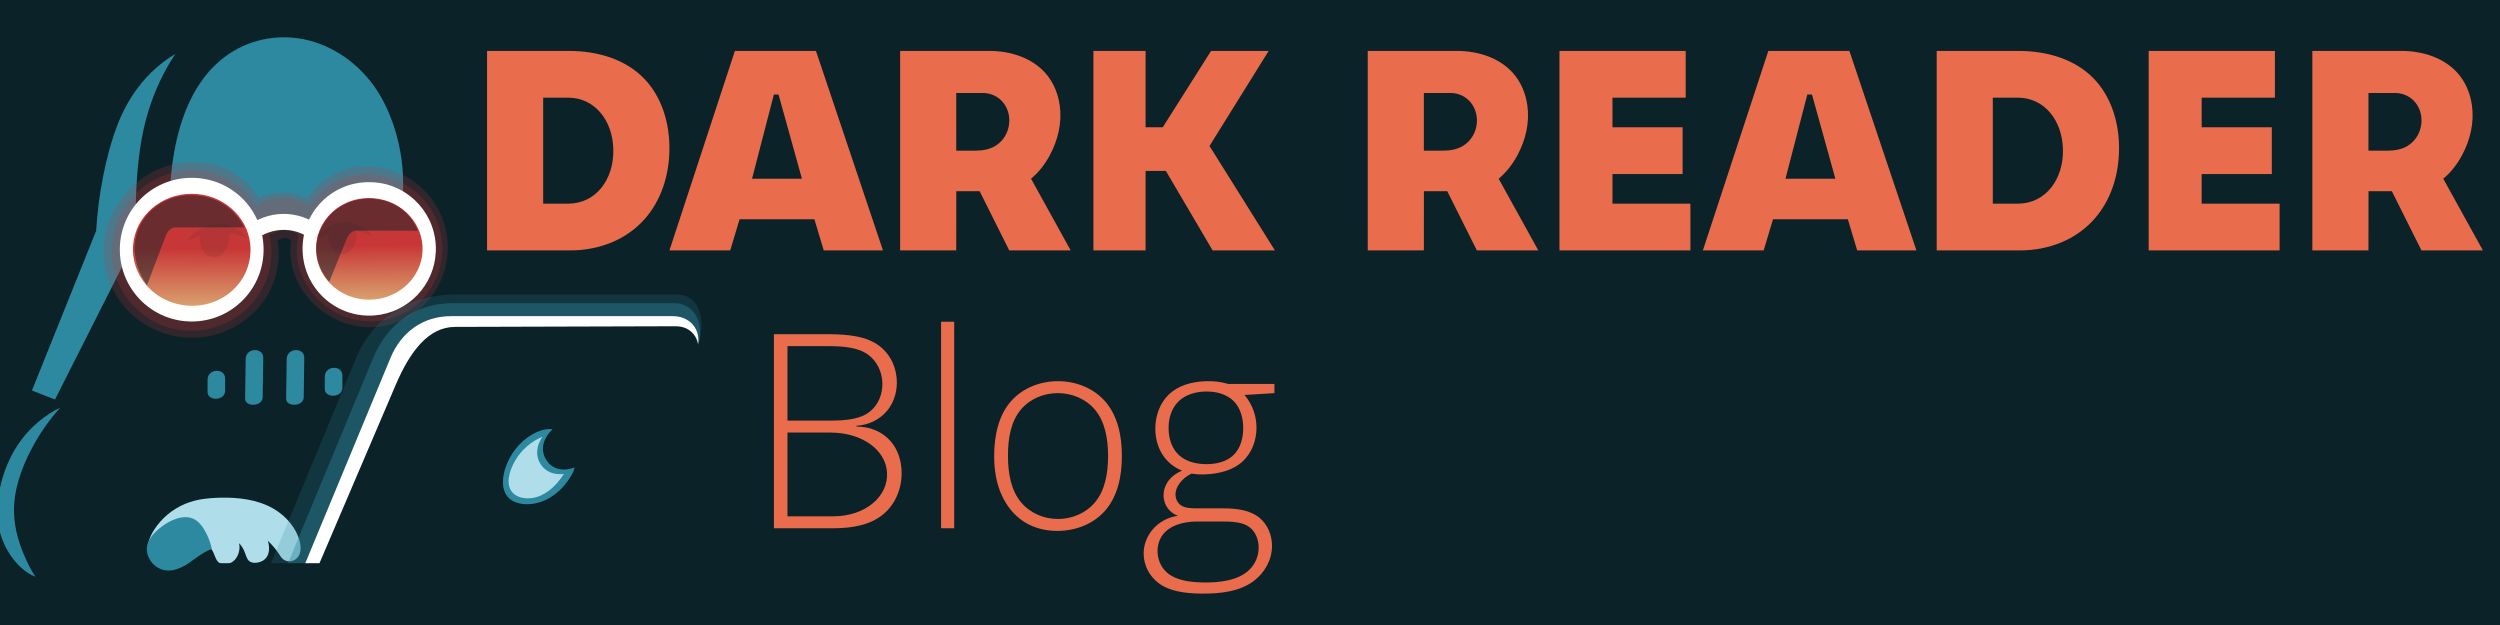
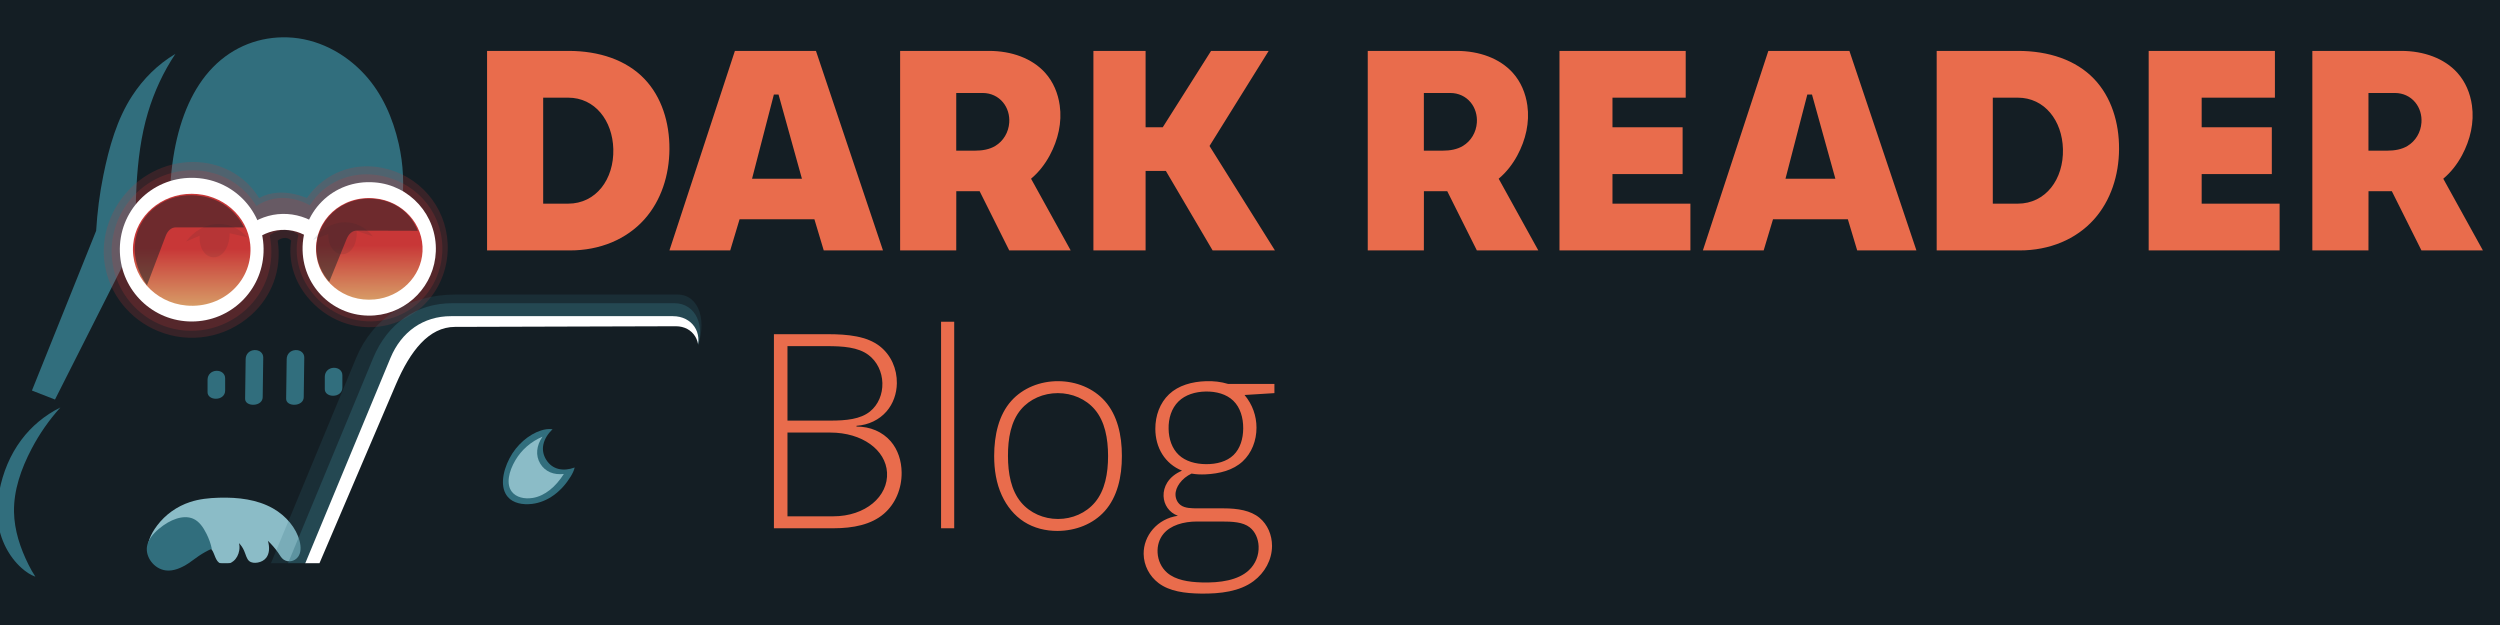
<svg xmlns="http://www.w3.org/2000/svg" viewBox="0 0 2048 512">
  <defs>
    <linearGradient x1="157.136" y1="203.793" x2="157.055" y2="250.503" id="gradient9410" gradientUnits="userSpaceOnUse">
      <stop offset="0%" stop-color="rgb(200,55,55)" />
-       <stop offset="100%" stop-color="rgb(217,160,109)" />
+       <stop offset="100%" stop-color="rgb(215,155,102)" />
    </linearGradient>
    <linearGradient x1="302.2" y1="201.083" x2="302.536" y2="245.526" id="gradient9411" gradientUnits="userSpaceOnUse">
      <stop offset="0%" stop-color="rgb(200,55,55)" />
-       <stop offset="100%" stop-color="rgb(217,160,109)" />
+       <stop offset="100%" stop-color="rgb(215,155,102)" />
    </linearGradient>
  </defs>
  <g>
-     <path d="M-34,-22 L2066,-22 L2066,559 L-34,559 L-34,-22 Z" fill="rgb(11,34,40)" opacity="1" />
+     <path d="M-34,-22 L2066,-22 L2066,559 L-34,559 L-34,-22 Z" fill="rgb(20,30,36)" opacity="1" />
  </g>
  <g>
    <g>
-       <path d="M198.822,262.737 C258.55,260.348 315.47,272.449 345.201,310.307 C371.534,343.839 374.177,391.552 352.283,429.526 C329.878,468.385 284.088,490.352 229.185,490.352 L61.57,490.352 C43.532,490.352 33.097,469.306 26.159,444.317 C16.005,407.745 15.326,369.721 32.485,339.157 C59.679,290.718 125.88,265.654 198.822,262.737 Z" fill="rgb(11,34,40)" opacity="1" />
-       <path d="M115.78,338.613 C120.777,350.411 120.179,365.286 116.765,379.758 C114.514,389.299 111.061,398.476 106.141,406.907 C101.762,414.41 96.189,421.128 89.616,426.973 C94.635,423.714 100.245,421.865 106.141,421.071 C115.584,419.8 125.757,421.398 135.651,424.613 L145.175,465.564 C132.784,470.873 120.231,475.652 107.403,479.728 C87.18,486.155 67.09,491.487 48.383,487.991 C23.175,483.28 2.935,464.829 -4.771,439.875 C-10.492,421.349 -8.193,400.579 -1.155,380.805 C3.067,368.945 9.023,357.819 16.928,348.257 C29.976,332.473 47.895,321.724 67.559,318.119 C79.74,315.886 92.136,316.559 101.615,322.087 C107.993,325.807 112.796,331.568 115.78,338.613 Z" fill="rgb(11,34,40)" opacity="1" />
-       <path d="M49.477,333.791 C40.19,344.091 32.329,355.38 25.942,367.545 C17.258,384.087 11.162,401.62 11.476,419.382 C11.74,434.262 16.496,448.854 23.402,462.657 C25.08,466.011 26.876,469.308 28.983,472.424 C24.752,470.925 21.182,468.414 17.821,465.448 C7.216,456.089 -0.137,441.681 -1.784,426.615 C-2.656,418.644 -2.093,410.521 -0.579,402.505 C2.325,387.134 8.261,372.654 17.504,360.312 C25.839,349.181 36.676,340.152 49.477,333.791 Z" fill="rgb(44,137,160)" opacity="1" />
-       <path d="M172.324,449.038 C175.656,451.759 175.857,458.178 179.309,460.846 C182.476,463.295 187.402,462.761 191.21,459.662 C193.782,457.569 195.409,454.399 195.99,450.881 C196.316,448.913 196.301,446.888 195.764,444.914 C197.544,446.674 198.901,448.8 199.914,451.042 C201.39,454.308 201.986,457.893 204.194,459.662 C205.966,461.082 208.588,461.331 211.179,460.846 C213.899,460.338 216.399,459.08 218.066,456.947 C220.728,453.539 221.035,448.335 219.461,442.995 C222.547,446.017 225.466,449.277 227.832,452.761 C229.32,454.952 230.512,457.21 232.426,458.486 C236.104,460.935 241.354,460.014 244.198,456.144 C246.602,452.874 246.712,448.109 245.39,443.026 C242.683,432.614 234.383,422.553 223.647,416.485 C210.739,409.19 195.287,407.257 179.301,407.726 C171.219,407.963 163.207,408.789 155.694,411.267 C144.936,414.814 135.575,421.473 128.77,430.438 C123.149,437.842 119.554,446.084 121.794,452.761 C124.306,460.253 132.532,464.274 141.327,461.133 C153.645,449.637 166.589,444.358 172.324,449.038 Z" fill="rgb(175,221,233)" opacity="1" />
-       <path d="M158.07,424.856 C163.067,426.94 166.507,431.898 169.232,437.414 C171.126,441.247 172.624,445.278 173.504,449.515 C169.778,451.144 166.229,453.17 162.88,455.417 C160.06,457.309 157.434,459.453 154.618,461.319 C148.559,465.332 141.951,468.104 135.734,467.275 C131.048,466.65 126.833,464.004 123.93,460.192 C121.2,456.608 119.786,452.172 120.387,447.858 C121.159,442.312 125.237,437.373 130.165,433.228 C139.312,425.534 150.046,421.511 158.07,424.856 Z" fill="rgb(44,137,160)" opacity="1" />
-       <path d="M18.133,322.941 L72.381,186.719 C73.791,172.155 75.69,157.682 78.409,143.32 C82.071,123.975 86.609,104.962 95.286,87.867 C105.039,68.652 119.459,52.18 137.479,40.852 C156.011,29.201 177.81,23.337 200.165,21.564 C230.101,19.189 259.795,24.148 283.345,39.647 C302.369,52.166 316.644,71.064 325.538,92.689 C336.504,119.352 338.724,149.202 333.977,179.486 L374.964,312.091 L348.403,334.677 L298.827,328.535 C288.729,344.094 276.891,351.873 262.235,351.873 L174.887,351.873 C158.699,351.873 144.833,344.503 132.393,329.764 L63.931,337.134 L18.133,322.941 Z" fill="rgb(11,34,40)" opacity="1" />
-       <path d="M143.683,44.127 C133.776,58.975 126.337,75.132 121.255,92.03 C115.422,111.429 112.967,131.756 111.812,152.217 C111.004,166.531 111.01,180.867 111.812,195.207 L45.045,327.307 L26.159,319.937 L78.762,189.066 C79.693,173.761 81.617,158.607 84.664,143.619 C89.399,120.322 95.891,97.531 108.271,78.519 C117.326,64.615 129.152,52.755 143.683,44.127 Z" fill="rgb(44,137,160)" opacity="1" />
-       <path d="M235.753,30.615 C213.311,29.812 191.287,37.804 174.373,55.181 C142.107,88.328 133.132,150.654 142.502,218.545 L184.996,213.632 C194.937,193.893 211.279,181.636 231.545,181.14 C251.216,180.658 267.721,191.46 278.247,209.947 L332.191,191.618 L329.003,169.413 C331.303,152.01 330.453,134.662 326.642,117.825 C321.859,96.693 313.114,76.828 299.017,61.346 C282.375,43.07 259.664,31.471 235.753,30.615 Z" fill="rgb(44,137,160)" opacity="1" />
-       <path d="M249.265,292.928 L248.812,325.433 C248.762,329.009 245.591,331.356 241.608,331.574 C237.62,331.792 234.36,329.87 234.405,326.661 L234.858,294.156 C234.918,289.89 238.07,286.98 242.062,286.786 C246.041,286.593 249.319,289.077 249.265,292.928 Z" fill="rgb(44,137,160)" opacity="1" />
-       <path d="M215.649,292.928 L215.196,325.433 C215.146,329.009 211.975,331.356 207.992,331.574 C204.004,331.792 200.744,329.87 200.789,326.661 L201.242,294.156 C201.302,289.89 204.454,286.98 208.446,286.786 C212.424,286.593 215.703,289.077 215.649,292.928 Z" fill="rgb(44,137,160)" opacity="1" />
-       <path d="M184.434,309.9 L184.434,320.063 C184.434,324.034 181.04,326.678 176.777,326.652 C173.065,326.63 170.028,324.578 170.028,321.292 L170.028,311.129 C170.028,306.864 173.197,303.933 177.231,303.759 C181.172,303.588 184.434,306.05 184.434,309.9 Z" fill="rgb(44,137,160)" opacity="1" />
-       <path d="M280.48,307.444 L280.48,317.607 C280.48,321.577 277.085,324.221 272.823,324.195 C269.111,324.173 266.073,322.121 266.073,318.835 L266.073,308.672 C266.073,304.407 269.243,301.477 273.277,301.302 C277.218,301.132 280.48,303.593 280.48,307.444 Z" fill="rgb(44,137,160)" opacity="1" />
+       <path d="M198.822,262.737 C258.55,260.348 315.47,272.449 345.201,310.307 C371.534,343.839 374.177,391.552 352.283,429.526 C329.878,468.385 284.088,490.352 229.185,490.352 L61.57,490.352 C43.532,490.352 33.097,469.306 26.159,444.317 C16.005,407.745 15.326,369.721 32.485,339.157 C59.679,290.718 125.88,265.654 198.822,262.737 Z" fill="rgb(20,30,36)" opacity="1" />
+       <path d="M115.78,338.613 C120.777,350.411 120.179,365.286 116.765,379.758 C114.514,389.299 111.061,398.476 106.141,406.907 C101.762,414.41 96.189,421.128 89.616,426.973 C94.635,423.714 100.245,421.865 106.141,421.071 C115.584,419.8 125.757,421.398 135.651,424.613 L145.175,465.564 C132.784,470.873 120.231,475.652 107.403,479.728 C87.18,486.155 67.09,491.487 48.383,487.991 C23.175,483.28 2.935,464.829 -4.771,439.875 C-10.492,421.349 -8.193,400.579 -1.155,380.805 C3.067,368.945 9.023,357.819 16.928,348.257 C29.976,332.473 47.895,321.724 67.559,318.119 C79.74,315.886 92.136,316.559 101.615,322.087 C107.993,325.807 112.796,331.568 115.78,338.613 Z" fill="rgb(20,30,36)" opacity="1" />
+       <path d="M49.477,333.791 C40.19,344.091 32.329,355.38 25.942,367.545 C17.258,384.087 11.162,401.62 11.476,419.382 C11.74,434.262 16.496,448.854 23.402,462.657 C25.08,466.011 26.876,469.308 28.983,472.424 C24.752,470.925 21.182,468.414 17.821,465.448 C7.216,456.089 -0.137,441.681 -1.784,426.615 C-2.656,418.644 -2.093,410.521 -0.579,402.505 C2.325,387.134 8.261,372.654 17.504,360.312 C25.839,349.181 36.676,340.152 49.477,333.791 Z" fill="rgb(49,110,125)" opacity="1" />
+       <path d="M172.324,449.038 C175.656,451.759 175.857,458.178 179.309,460.846 C182.476,463.295 187.402,462.761 191.21,459.662 C193.782,457.569 195.409,454.399 195.99,450.881 C196.316,448.913 196.301,446.888 195.764,444.914 C197.544,446.674 198.901,448.8 199.914,451.042 C201.39,454.308 201.986,457.893 204.194,459.662 C205.966,461.082 208.588,461.331 211.179,460.846 C213.899,460.338 216.399,459.08 218.066,456.947 C220.728,453.539 221.035,448.335 219.461,442.995 C222.547,446.017 225.466,449.277 227.832,452.761 C229.32,454.952 230.512,457.21 232.426,458.486 C236.104,460.935 241.354,460.014 244.198,456.144 C246.602,452.874 246.712,448.109 245.39,443.026 C242.683,432.614 234.383,422.553 223.647,416.485 C210.739,409.19 195.287,407.257 179.301,407.726 C171.219,407.963 163.207,408.789 155.694,411.267 C144.936,414.814 135.575,421.473 128.77,430.438 C123.149,437.842 119.554,446.084 121.794,452.761 C124.306,460.253 132.532,464.274 141.327,461.133 C153.645,449.637 166.589,444.358 172.324,449.038 Z" fill="rgb(139,188,199)" opacity="1" />
+       <path d="M158.07,424.856 C163.067,426.94 166.507,431.898 169.232,437.414 C171.126,441.247 172.624,445.278 173.504,449.515 C169.778,451.144 166.229,453.17 162.88,455.417 C160.06,457.309 157.434,459.453 154.618,461.319 C148.559,465.332 141.951,468.104 135.734,467.275 C131.048,466.65 126.833,464.004 123.93,460.192 C121.2,456.608 119.786,452.172 120.387,447.858 C121.159,442.312 125.237,437.373 130.165,433.228 C139.312,425.534 150.046,421.511 158.07,424.856 Z" fill="rgb(49,110,125)" opacity="1" />
+       <path d="M18.133,322.941 L72.381,186.719 C73.791,172.155 75.69,157.682 78.409,143.32 C82.071,123.975 86.609,104.962 95.286,87.867 C105.039,68.652 119.459,52.18 137.479,40.852 C156.011,29.201 177.81,23.337 200.165,21.564 C230.101,19.189 259.795,24.148 283.345,39.647 C302.369,52.166 316.644,71.064 325.538,92.689 C336.504,119.352 338.724,149.202 333.977,179.486 L374.964,312.091 L348.403,334.677 L298.827,328.535 C288.729,344.094 276.891,351.873 262.235,351.873 L174.887,351.873 C158.699,351.873 144.833,344.503 132.393,329.764 L63.931,337.134 L18.133,322.941 Z" fill="rgb(20,30,36)" opacity="1" />
+       <path d="M143.683,44.127 C133.776,58.975 126.337,75.132 121.255,92.03 C115.422,111.429 112.967,131.756 111.812,152.217 C111.004,166.531 111.01,180.867 111.812,195.207 L45.045,327.307 L26.159,319.937 L78.762,189.066 C79.693,173.761 81.617,158.607 84.664,143.619 C89.399,120.322 95.891,97.531 108.271,78.519 C117.326,64.615 129.152,52.755 143.683,44.127 Z" fill="rgb(49,110,125)" opacity="1" />
+       <path d="M235.753,30.615 C213.311,29.812 191.287,37.804 174.373,55.181 C142.107,88.328 133.132,150.654 142.502,218.545 L184.996,213.632 C194.937,193.893 211.279,181.636 231.545,181.14 C251.216,180.658 267.721,191.46 278.247,209.947 L332.191,191.618 L329.003,169.413 C331.303,152.01 330.453,134.662 326.642,117.825 C321.859,96.693 313.114,76.828 299.017,61.346 C282.375,43.07 259.664,31.471 235.753,30.615 Z" fill="rgb(49,110,125)" opacity="1" />
+       <path d="M249.265,292.928 L248.812,325.433 C248.762,329.009 245.591,331.356 241.608,331.574 C237.62,331.792 234.36,329.87 234.405,326.661 L234.858,294.156 C234.918,289.89 238.07,286.98 242.062,286.786 C246.041,286.593 249.319,289.077 249.265,292.928 Z" fill="rgb(49,110,125)" opacity="1" />
+       <path d="M215.649,292.928 L215.196,325.433 C215.146,329.009 211.975,331.356 207.992,331.574 C204.004,331.792 200.744,329.87 200.789,326.661 L201.242,294.156 C201.302,289.89 204.454,286.98 208.446,286.786 C212.424,286.593 215.703,289.077 215.649,292.928 Z" fill="rgb(49,110,125)" opacity="1" />
+       <path d="M184.434,309.9 L184.434,320.063 C184.434,324.034 181.04,326.678 176.777,326.652 C173.065,326.63 170.028,324.578 170.028,321.292 L170.028,311.129 C170.028,306.864 173.197,303.933 177.231,303.759 C181.172,303.588 184.434,306.05 184.434,309.9 Z" fill="rgb(49,110,125)" opacity="1" />
+       <path d="M280.48,307.444 L280.48,317.607 C280.48,321.577 277.085,324.221 272.823,324.195 C269.111,324.173 266.073,322.121 266.073,318.835 L266.073,308.672 C266.073,304.407 269.243,301.477 273.277,301.302 C277.218,301.132 280.48,303.593 280.48,307.444 Z" fill="rgb(49,110,125)" opacity="1" />
      <path d="M212.229,162.227 C216.964,159.589 222.15,158.228 227.485,157.868 C235.374,157.337 243.547,159.08 251.409,162.205 C266.267,141.063 289.995,132.973 312.789,137.417 C343.397,143.385 365.248,168.982 366.72,199.39 C368.304,232.104 346.596,260.756 314.413,266.953 C291.367,271.392 266.987,262.249 251.364,242.744 C241.319,230.203 235.949,214.173 238.523,197.077 C237.296,195.782 235.711,195.063 234.023,194.919 C231.775,194.728 229.5,195.57 227.485,197.099 C231.161,221.236 222.314,243.267 205.69,258.123 C184.772,276.818 155.32,281.89 129.41,271.2 C106.503,261.749 89.707,241.149 85.82,216.714 C82.163,193.719 90.548,170.103 107.615,153.51 C124.473,137.119 148.014,129.574 170.819,133.894 C187.571,137.068 202.657,146.622 212.229,162.227 Z" fill="rgb(200,55,55)" opacity="0.2" />
      <path d="M210.049,168.766 C215.998,164.734 222.743,162.577 229.664,162.227 C237.895,161.811 246.127,163.964 253.77,168.107 C266.354,148.626 287.351,140.618 308.068,143.319 C338.931,147.343 361.355,171.843 362.361,201.57 C363.38,231.636 342.535,257.787 312.234,262.594 C291.049,265.955 268.947,257.07 255.069,239.04 C245.136,226.136 240.584,209.547 244.425,192.355 C241.397,189.835 237.774,188.512 234.023,188.381 C229.452,188.221 224.947,189.835 220.946,192.74 C225.742,216.618 217.78,238.924 201.331,253.764 C182.878,270.413 156.882,275.551 133.768,266.841 C112.2,258.713 96.295,239.611 92.359,216.714 C88.671,195.262 96.096,173.131 111.974,157.868 C127.012,143.413 148.058,136.838 168.64,140.433 C185.429,143.366 200.531,153.048 210.049,168.766 Z" fill="rgb(200,55,55)" opacity="0.2" />
      <path d="M306.896,149.411 C335.678,151.58 358.183,176.38 357.023,206.077 C355.945,233.667 334.264,256.215 306.896,258.384 C276.353,260.803 250.408,237.988 248.051,208.256 C245.354,174.246 272.912,146.656 306.896,149.411 Z" fill="rgb(255,255,255)" opacity="1" />
      <path d="M157.049,145.68 C190.432,145.614 217.147,173.034 215.895,206.705 C214.723,238.214 188.832,263.37 157.049,263.37 C125.267,263.37 99.376,238.214 98.204,206.705 C96.953,173.034 123.667,145.614 157.049,145.68 Z" fill="rgb(255,255,255)" opacity="1" />
      <path d="M231.368,175.24 C242.082,175.01 252.517,178.359 261.731,184.813 L257.373,197.89 C250.456,191.91 242.222,188.582 233.547,188.317 C224.658,188.045 216.041,191.007 208.574,196.71 L202.036,185.813 C210.773,179.12 220.865,175.465 231.368,175.24 Z" fill="rgb(255,255,255)" opacity="1" />
      <path d="M157.049,158.757 C182.111,158.763 202.791,176.993 204.997,200.166 C207.771,229.298 183.071,252.99 152.691,250.294 C126.575,247.976 106.671,225.773 109.102,200.166 C111.319,176.803 132.075,158.721 157.049,158.757 Z" fill="url(#gradient9410)" opacity="1" />
      <path d="M306.896,162.488 C329.688,164.571 347.3,183.63 346.126,206.077 C345.053,226.585 328.096,243.276 306.896,245.307 C281.526,247.738 260.178,229.616 258.948,206.077 C257.605,180.375 279.878,159.812 306.896,162.488 Z" fill="url(#gradient9411)" opacity="1" />
-       <path d="M178.296,183.47 C187.453,183.161 196.04,187.017 202.587,194.366 L188.128,191.052 C188.067,202.659 182.194,211.171 174.565,210.74 C167.728,210.355 162.894,202.894 163.591,193.073 L152.46,197.823 C159.198,189.085 168.226,183.809 178.296,183.47 Z" fill="rgb(11,34,40)" opacity="0.1" />
-       <path d="M282.414,182.111 C291.338,182.031 299.551,186.12 305.515,193.662 L292.148,189.113 C292.8,199.968 287.683,208.245 280.399,208.263 C273.713,208.28 268.648,201.264 268.895,191.697 L256.425,196.549 C263.182,187.586 272.289,182.202 282.414,182.111 Z" fill="rgb(11,34,40)" opacity="0.1" />
-       <path d="M120.398,233.708 L135.746,193.246 C137.368,188.97 140.325,186.27 144.118,186.27 L199.927,186.27 C193.295,172.736 181.438,164.152 167.837,161.155 C148.925,156.989 129.983,163.41 119.003,177.898 C107.062,193.655 107.453,215.183 120.398,233.708 Z" fill="rgb(11,34,40)" opacity="0.5" />
-       <path d="M269.69,230.918 L283.917,195.891 C285.654,191.617 288.564,188.904 292.289,188.915 L342.242,189.06 C336.989,175.52 325.949,166.887 312.942,163.946 C293.005,159.438 273.568,167.781 264.109,184.875 C256.091,199.361 257.677,216.975 269.69,230.918 Z" fill="rgb(11,34,40)" opacity="0.5" />
-       <path d="M219.742,466.744 L291.745,293.228 C305.541,259.982 335.601,241.291 373.191,241.291 L554.97,241.291 C573.125,241.291 579.938,263.766 570.315,287.326 L501.853,454.94 C498.831,462.339 492.748,466.744 485.125,466.744 L219.742,466.744 Z" fill="rgb(44,137,160)" opacity="0.2" />
-       <path d="M233.704,466.744 L305.707,293.228 C317.414,265.015 341.065,248.373 370.628,248.373 L552.407,248.373 C570.215,248.373 578.446,267.42 570.315,287.326 L501.853,454.94 C498.831,462.339 492.748,466.744 485.125,466.744 L233.704,466.744 Z" fill="rgb(44,137,160)" opacity="0.4" />
+       <path d="M178.296,183.47 C187.453,183.161 196.04,187.017 202.587,194.366 L188.128,191.052 C188.067,202.659 182.194,211.171 174.565,210.74 C167.728,210.355 162.894,202.894 163.591,193.073 L152.46,197.823 C159.198,189.085 168.226,183.809 178.296,183.47 Z" fill="rgb(20,30,36)" opacity="0.1" />
+       <path d="M282.414,182.111 C291.338,182.031 299.551,186.12 305.515,193.662 L292.148,189.113 C292.8,199.968 287.683,208.245 280.399,208.263 C273.713,208.28 268.648,201.264 268.895,191.697 L256.425,196.549 C263.182,187.586 272.289,182.202 282.414,182.111 Z" fill="rgb(20,30,36)" opacity="0.1" />
+       <path d="M120.398,233.708 L135.746,193.246 C137.368,188.97 140.325,186.27 144.118,186.27 L199.927,186.27 C193.295,172.736 181.438,164.152 167.837,161.155 C148.925,156.989 129.983,163.41 119.003,177.898 C107.062,193.655 107.453,215.183 120.398,233.708 Z" fill="rgb(20,30,36)" opacity="0.5" />
+       <path d="M269.69,230.918 L283.917,195.891 C285.654,191.617 288.564,188.904 292.289,188.915 L342.242,189.06 C336.989,175.52 325.949,166.887 312.942,163.946 C293.005,159.438 273.568,167.781 264.109,184.875 C256.091,199.361 257.677,216.975 269.69,230.918 Z" fill="rgb(20,30,36)" opacity="0.5" />
+       <path d="M219.742,466.744 L291.745,293.228 C305.541,259.982 335.601,241.291 373.191,241.291 L554.97,241.291 C573.125,241.291 579.938,263.766 570.315,287.326 L501.853,454.94 C498.831,462.339 492.748,466.744 485.125,466.744 L219.742,466.744 Z" fill="rgb(49,110,125)" opacity="0.2" />
+       <path d="M233.704,466.744 L305.707,293.228 C317.414,265.015 341.065,248.373 370.628,248.373 L552.407,248.373 C570.215,248.373 578.446,267.42 570.315,287.326 L501.853,454.94 C498.831,462.339 492.748,466.744 485.125,466.744 L233.704,466.744 Z" fill="rgb(49,110,125)" opacity="0.4" />
      <path d="M247.868,466.744 L319.872,293.228 C328.807,271.694 346.87,258.997 369.448,258.997 L551.227,258.997 C566.999,258.997 576.269,272.749 570.315,287.326 L501.853,454.94 C498.831,462.339 492.748,466.744 485.125,466.744 L247.868,466.744 Z" fill="rgb(255,255,255)" opacity="1" />
-       <path d="M324.281,315.01 C336.113,287.327 351.4,267.857 372.677,267.794 L553.587,267.26 C567.968,267.217 576.038,280.471 570.315,294.408 L497.132,472.646 C490.435,488.955 472.642,496.211 449.714,496.254 L167.29,496.789 C157.91,496.806 151.577,489.997 150.765,481.444 C149.722,470.455 157.7,461.377 169.651,461.377 L261.721,461.377 L324.281,315.01 Z" fill="rgb(11,34,40)" opacity="1" />
-       <path d="M447.535,376.762 C452.562,384.687 461.351,386.427 470.785,382.977 C470.156,385.61 468.952,388.008 467.557,390.29 C460.003,402.648 448.735,411.262 435.867,412.802 C428.014,413.743 420.382,412.142 416.041,407.142 C409.727,399.868 411.293,387.155 417.467,375.325 C423.128,364.478 433.095,355.869 443.174,352.652 C446.318,351.648 449.415,351.187 452.634,351.623 C444.881,359.169 442.233,368.406 447.535,376.762 Z" fill="rgb(44,137,160)" opacity="1" />
-       <path d="M442.648,379.921 C446.63,386.433 453.695,389.24 461.897,388.263 C455.274,398.784 446.346,406.273 436.435,407.905 C429.51,409.045 422.79,407.358 419.291,402.82 C414.525,396.638 416.648,386.386 422.247,376.943 C427.26,368.486 434.834,361.813 444.408,357.716 C439.445,365.033 438.454,373.063 442.648,379.921 Z" fill="rgb(175,221,233)" opacity="1" />
+       <path d="M324.281,315.01 C336.113,287.327 351.4,267.857 372.677,267.794 L553.587,267.26 C567.968,267.217 576.038,280.471 570.315,294.408 L497.132,472.646 C490.435,488.955 472.642,496.211 449.714,496.254 L167.29,496.789 C157.91,496.806 151.577,489.997 150.765,481.444 C149.722,470.455 157.7,461.377 169.651,461.377 L261.721,461.377 L324.281,315.01 Z" fill="rgb(20,30,36)" opacity="1" />
+       <path d="M447.535,376.762 C452.562,384.687 461.351,386.427 470.785,382.977 C470.156,385.61 468.952,388.008 467.557,390.29 C460.003,402.648 448.735,411.262 435.867,412.802 C428.014,413.743 420.382,412.142 416.041,407.142 C409.727,399.868 411.293,387.155 417.467,375.325 C423.128,364.478 433.095,355.869 443.174,352.652 C446.318,351.648 449.415,351.187 452.634,351.623 C444.881,359.169 442.233,368.406 447.535,376.762 Z" fill="rgb(49,110,125)" opacity="1" />
+       <path d="M442.648,379.921 C446.63,386.433 453.695,389.24 461.897,388.263 C455.274,398.784 446.346,406.273 436.435,407.905 C429.51,409.045 422.79,407.358 419.291,402.82 C414.525,396.638 416.648,386.386 422.247,376.943 C427.26,368.486 434.834,361.813 444.408,357.716 C439.445,365.033 438.454,373.063 442.648,379.921 Z" fill="rgb(139,188,199)" opacity="1" />
    </g>
    <path d="M634,273.762 L677.61,273.762 C694.836,273.762 710.282,275.393 720.894,283.767 C729.907,290.88 734.893,302.137 734.706,314.001 C734.572,322.442 731.726,330.711 726.277,337.002 C720.302,343.901 711.559,348.15 701.645,348.802 L701.645,349.454 C712.898,349.393 722.959,353.76 729.649,361.471 C735.625,368.361 738.521,377.626 738.621,387.083 C738.759,400.212 733.602,412.699 724.048,420.905 C713.756,429.745 699.036,432.759 682.721,432.759 L634,432.759 L634,273.762 Z M645.093,344.56 L680.111,344.56 C693.151,344.56 704.803,343.433 712.683,337.111 C719.495,331.646 723.095,322.865 722.851,313.783 C722.607,304.663 718.507,296.037 711.378,290.727 C702.905,284.417 690.723,283.55 677.175,283.55 L645.093,283.55 L645.093,344.56 Z M645.093,354.348 L645.093,422.971 L682.504,422.971 C709.066,422.971 727.796,406.589 726.658,387.083 C725.582,368.654 706.451,354.348 680.111,354.348 L645.093,354.348 Z M781.687,432.759 L770.92,432.759 L770.92,263.539 L781.687,263.539 L781.687,432.759 Z M919.042,373.489 C919.111,390.598 915.315,407.162 905.013,418.676 C895.538,429.265 881.31,434.875 866.297,434.934 C856.584,434.973 846.948,432.598 838.891,427.43 C830.934,422.327 824.781,414.683 820.729,405.897 C816.125,395.913 814.408,384.76 814.422,373.489 C814.442,356.38 818.197,339.876 828.451,328.41 C837.936,317.805 852.159,312.188 866.95,312.26 C881.657,312.333 895.779,318.02 905.176,328.628 C915.346,340.107 919.092,356.546 919.042,373.489 Z M825.732,373.489 C825.721,387.816 828.27,401.731 836.444,411.498 C843.786,420.27 855.019,425.149 866.732,425.147 C878.44,425.144 889.675,420.268 897.02,411.498 C905.201,401.73 907.749,387.814 907.732,373.489 C907.715,359.159 905.135,345.245 896.911,335.534 C889.532,326.82 878.257,322.036 866.515,322.048 C854.839,322.061 843.638,326.815 836.336,335.479 C828.15,345.192 825.661,359.136 825.732,373.489 Z M1044,314.544 L1044,322.048 L1019.53,323.571 C1026.058,331.344 1029.31,340.746 1029.318,350.324 C1029.328,360.963 1025.415,371.097 1017.954,378.002 C1010.199,385.178 999.111,388.099 987.448,388.605 C983.671,388.769 979.885,388.647 976.138,387.953 C972.188,389.858 968.814,392.5 966.35,395.892 C964.214,398.832 962.82,402.188 962.979,405.571 C963.133,408.853 964.655,411.941 967.274,413.836 C970.742,416.345 975.906,416.446 981.684,416.446 L1002.347,416.446 C1014.006,416.446 1024.527,418.167 1031.82,424.222 C1038.454,429.731 1042.067,438.325 1042.042,447.223 C1042.011,458.5 1036.23,469.135 1026.871,476.097 C1015.503,484.555 999.807,486.496 983.642,486.266 C970.688,486.081 958.122,484.478 949.113,477.674 C941.563,471.973 936.995,463.134 936.878,453.749 C936.786,446.4 939.541,439.175 944.436,433.521 C949.529,427.638 956.693,423.722 964.936,422.536 C961.401,421.245 958.458,418.993 956.399,416.066 C954.422,413.254 953.327,409.893 953.191,406.441 C953.038,402.558 954.095,398.717 956.154,395.385 C958.856,391.012 963.175,387.753 968.308,385.56 C961.485,382.845 955.962,378.152 952.212,372.238 C948.311,366.084 946.479,358.792 946.448,351.412 C946.403,340.461 950.208,330.062 957.704,322.973 C965.411,315.684 976.48,312.617 988.101,312.26 C994.176,312.074 1000.253,312.727 1006.154,314.544 L1044,314.544 Z M948.297,452.77 C948.65,459.088 951.366,465.055 956.154,469.203 C963.012,475.147 973.608,476.822 984.512,477.131 C999.63,477.559 1014.226,475.339 1022.989,467.208 C1028.589,462.012 1031.399,454.824 1031.058,447.441 C1030.777,441.342 1028.313,435.534 1023.772,431.998 C1018.155,427.624 1009.681,427.213 1000.172,427.213 L980.814,427.213 C969.232,427.213 958.898,430.404 953.161,437.282 C949.543,441.619 947.984,447.173 948.297,452.77 Z M957.324,351.412 C957.443,359.582 960.105,367.445 965.643,372.673 C971.253,377.969 979.427,380.155 987.883,380.231 C996.56,380.31 1004.968,378.18 1010.558,372.727 C1016.008,367.412 1018.385,359.339 1018.443,350.977 C1018.503,342.26 1016.044,333.841 1010.341,328.302 C1004.697,322.821 996.306,320.586 987.666,320.743 C979.181,320.898 971.011,323.367 965.426,328.845 C959.69,334.471 957.091,342.813 957.324,351.412 Z" fill="rgb(233,108,76)" opacity="1" />
    <path d="M399,41.7 L399,205.146 L466.942,205.146 C491.38,205.146 513.213,196.145 527.969,179.607 C541.617,164.311 548.264,143.574 548.399,122.146 C548.536,100.437 542.035,79.414 527.969,64.685 C513.051,49.064 490.677,41.7 465.66,41.7 L399,41.7 Z M444.969,80.008 L465.4,80.008 C487.399,80.008 501.825,98.795 502.43,122.146 C503.07,146.816 488.272,166.838 465.4,166.838 L444.969,166.838 L444.969,80.008 Z M602.03,41.7 L548.399,205.146 L598.199,205.146 L605.861,179.607 L667.153,179.607 L674.814,205.146 L723.337,205.146 L668.43,41.7 L602.03,41.7 Z M633.953,77.454 L637.784,77.454 L656.937,146.408 L616.076,146.408 L633.953,77.454 Z M737.383,41.7 L737.383,205.146 L783.352,205.146 L783.392,156.623 L802.506,156.623 L826.767,205.146 L877.113,205.146 L844.644,146.408 C851.045,141.03 856.087,134.475 859.967,127.254 C866.839,114.465 870.083,100.28 868.139,86.392 C866.743,76.414 862.846,67.009 856.136,59.577 C845.492,47.787 828.696,41.7 810.167,41.7 L737.383,41.7 Z M783.352,76.177 L805.06,76.177 C811.754,76.177 817.681,79.028 821.66,83.839 C825.445,88.416 827.192,94.431 826.767,100.439 C826.205,108.404 822.007,115.563 815.275,119.592 C810.588,122.397 804.872,123.423 798.675,123.423 L783.347,123.423 L783.352,76.177 Z M895.721,41.7 L895.721,205.146 L938.475,205.146 L938.475,140.023 L955.075,140.023 L993.383,205.146 L1044.424,205.146 L990.829,119.592 L1039.296,41.7 L992.106,41.7 L952.521,104.269 L938.475,104.269 L938.475,41.7 L895.721,41.7 Z M1277.519,41.7 L1277.519,205.146 L1384.78,205.146 L1384.78,166.838 L1320.934,166.838 L1320.934,142.577 L1378.396,142.577 L1378.396,104.269 L1320.934,104.269 L1320.934,80.008 L1380.934,80.008 L1380.934,41.7 L1277.519,41.7 Z M1894.27,41.7 L1894.27,205.146 L1940.239,205.146 L1940.279,156.623 L1959.393,156.623 L1983.654,205.146 L2034,205.146 L2001.531,146.408 C2007.933,141.03 2012.974,134.475 2016.854,127.254 C2023.726,114.465 2026.97,100.28 2025.026,86.392 C2023.63,76.414 2019.733,67.009 2013.024,59.577 C2002.379,47.787 1985.583,41.7 1967.054,41.7 L1894.27,41.7 Z M1940.239,76.177 L1961.947,76.177 C1968.641,76.177 1974.568,79.028 1978.547,83.839 C1982.332,88.416 1984.079,94.431 1983.654,100.439 C1983.092,108.404 1978.894,115.563 1972.162,119.592 C1967.475,122.397 1961.759,123.423 1955.562,123.423 L1940.234,123.423 L1940.239,76.177 Z M1120.458,41.7 L1120.458,205.146 L1166.427,205.146 L1166.467,156.623 L1185.581,156.623 L1209.842,205.146 L1260.188,205.146 L1227.719,146.408 C1234.121,141.03 1239.162,134.475 1243.042,127.254 C1249.914,114.465 1253.158,100.28 1251.215,86.392 C1249.818,76.414 1245.921,67.009 1239.212,59.577 C1228.567,47.787 1211.771,41.7 1193.243,41.7 L1120.458,41.7 Z M1166.427,76.177 L1188.135,76.177 C1194.829,76.177 1200.756,79.028 1204.735,83.839 C1208.52,88.416 1210.267,94.431 1209.842,100.439 C1209.28,108.404 1205.082,115.563 1198.35,119.592 C1193.663,122.397 1187.947,123.423 1181.75,123.423 L1166.422,123.423 L1166.427,76.177 Z M1448.626,41.7 L1394.995,205.146 L1444.795,205.146 L1452.457,179.607 L1513.749,179.607 L1521.41,205.146 L1569.933,205.146 L1515.026,41.7 L1448.626,41.7 Z M1480.549,77.454 L1484.38,77.454 L1503.534,146.408 L1462.672,146.408 L1480.549,77.454 Z M1586.533,41.7 L1586.533,205.146 L1654.475,205.146 C1678.913,205.146 1700.746,196.145 1715.502,179.607 C1729.15,164.311 1735.797,143.574 1735.932,122.146 C1736.069,100.437 1729.568,79.414 1715.502,64.685 C1700.584,49.064 1678.21,41.7 1653.193,41.7 L1586.533,41.7 Z M1632.502,80.008 L1652.933,80.008 C1674.932,80.008 1689.358,98.795 1689.963,122.146 C1690.603,146.816 1675.805,166.838 1652.933,166.838 L1632.502,166.838 L1632.502,80.008 Z M1760.194,41.7 L1760.194,205.146 L1867.455,205.146 L1867.455,166.838 L1803.609,166.838 L1803.609,142.577 L1861.07,142.577 L1861.07,104.269 L1803.609,104.269 L1803.609,80.008 L1863.609,80.008 L1863.609,41.7 L1760.194,41.7 Z" fill="rgb(233,108,76)" opacity="1" />
  </g>
</svg>
